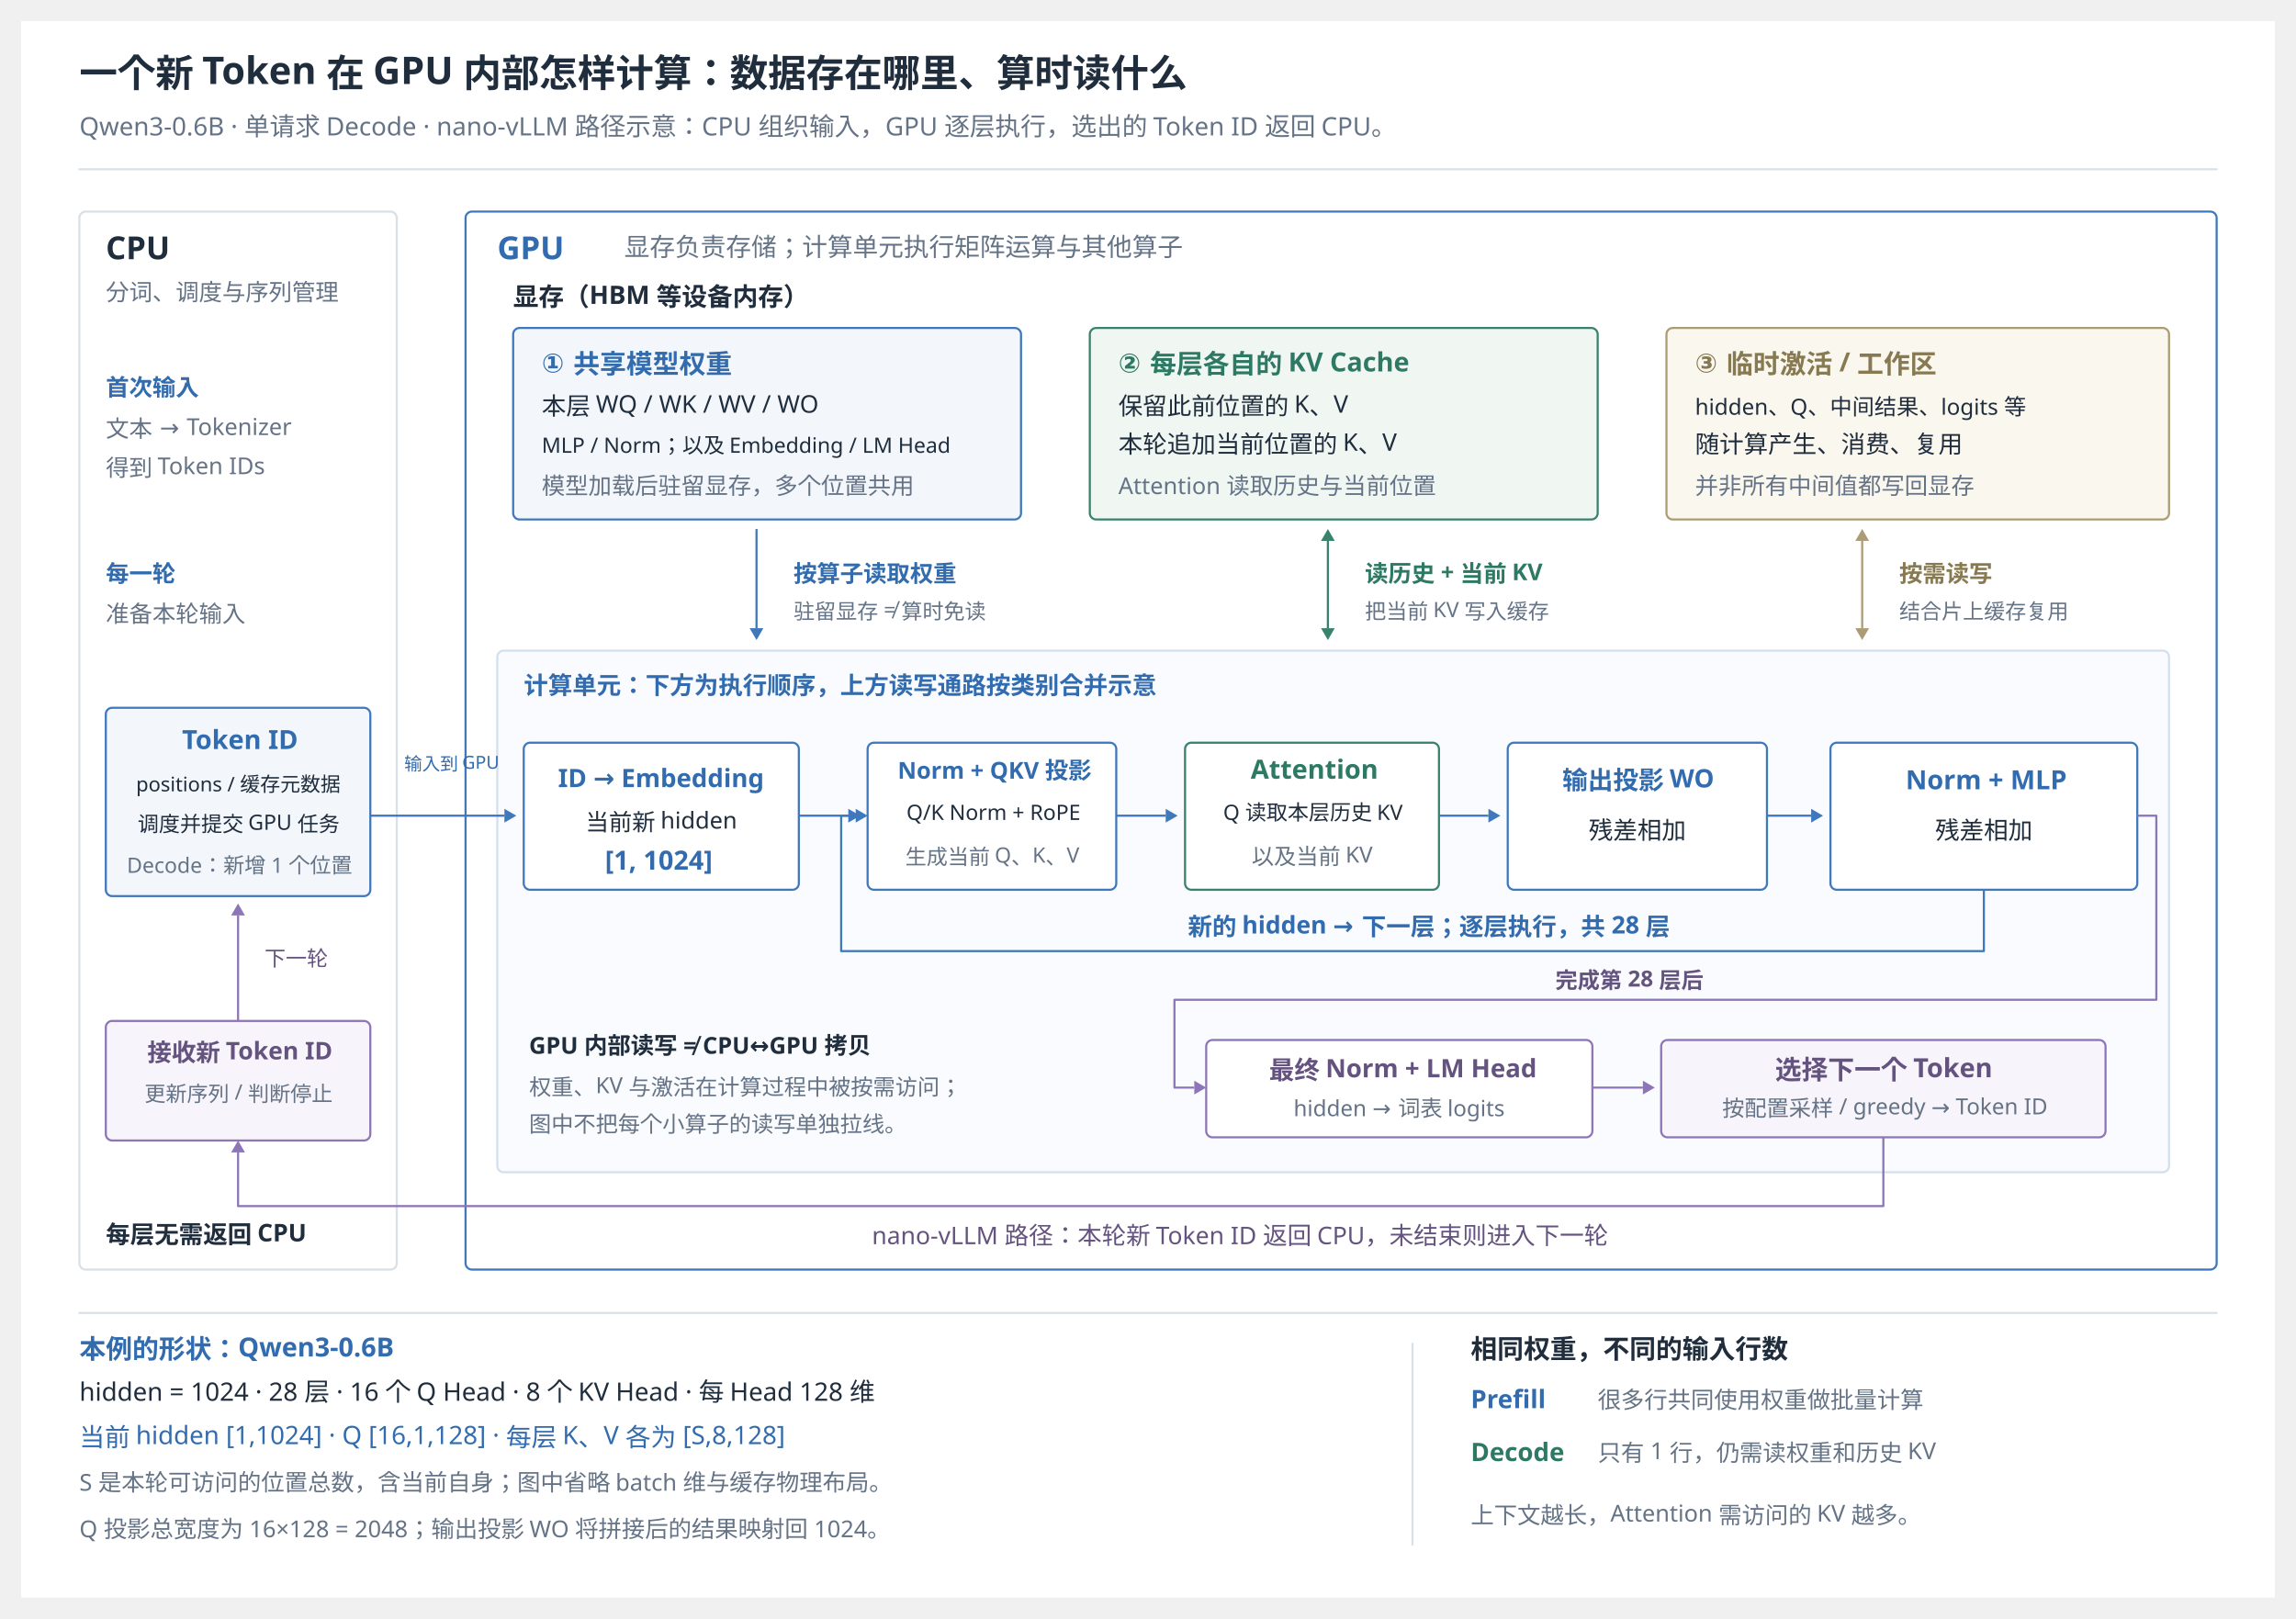
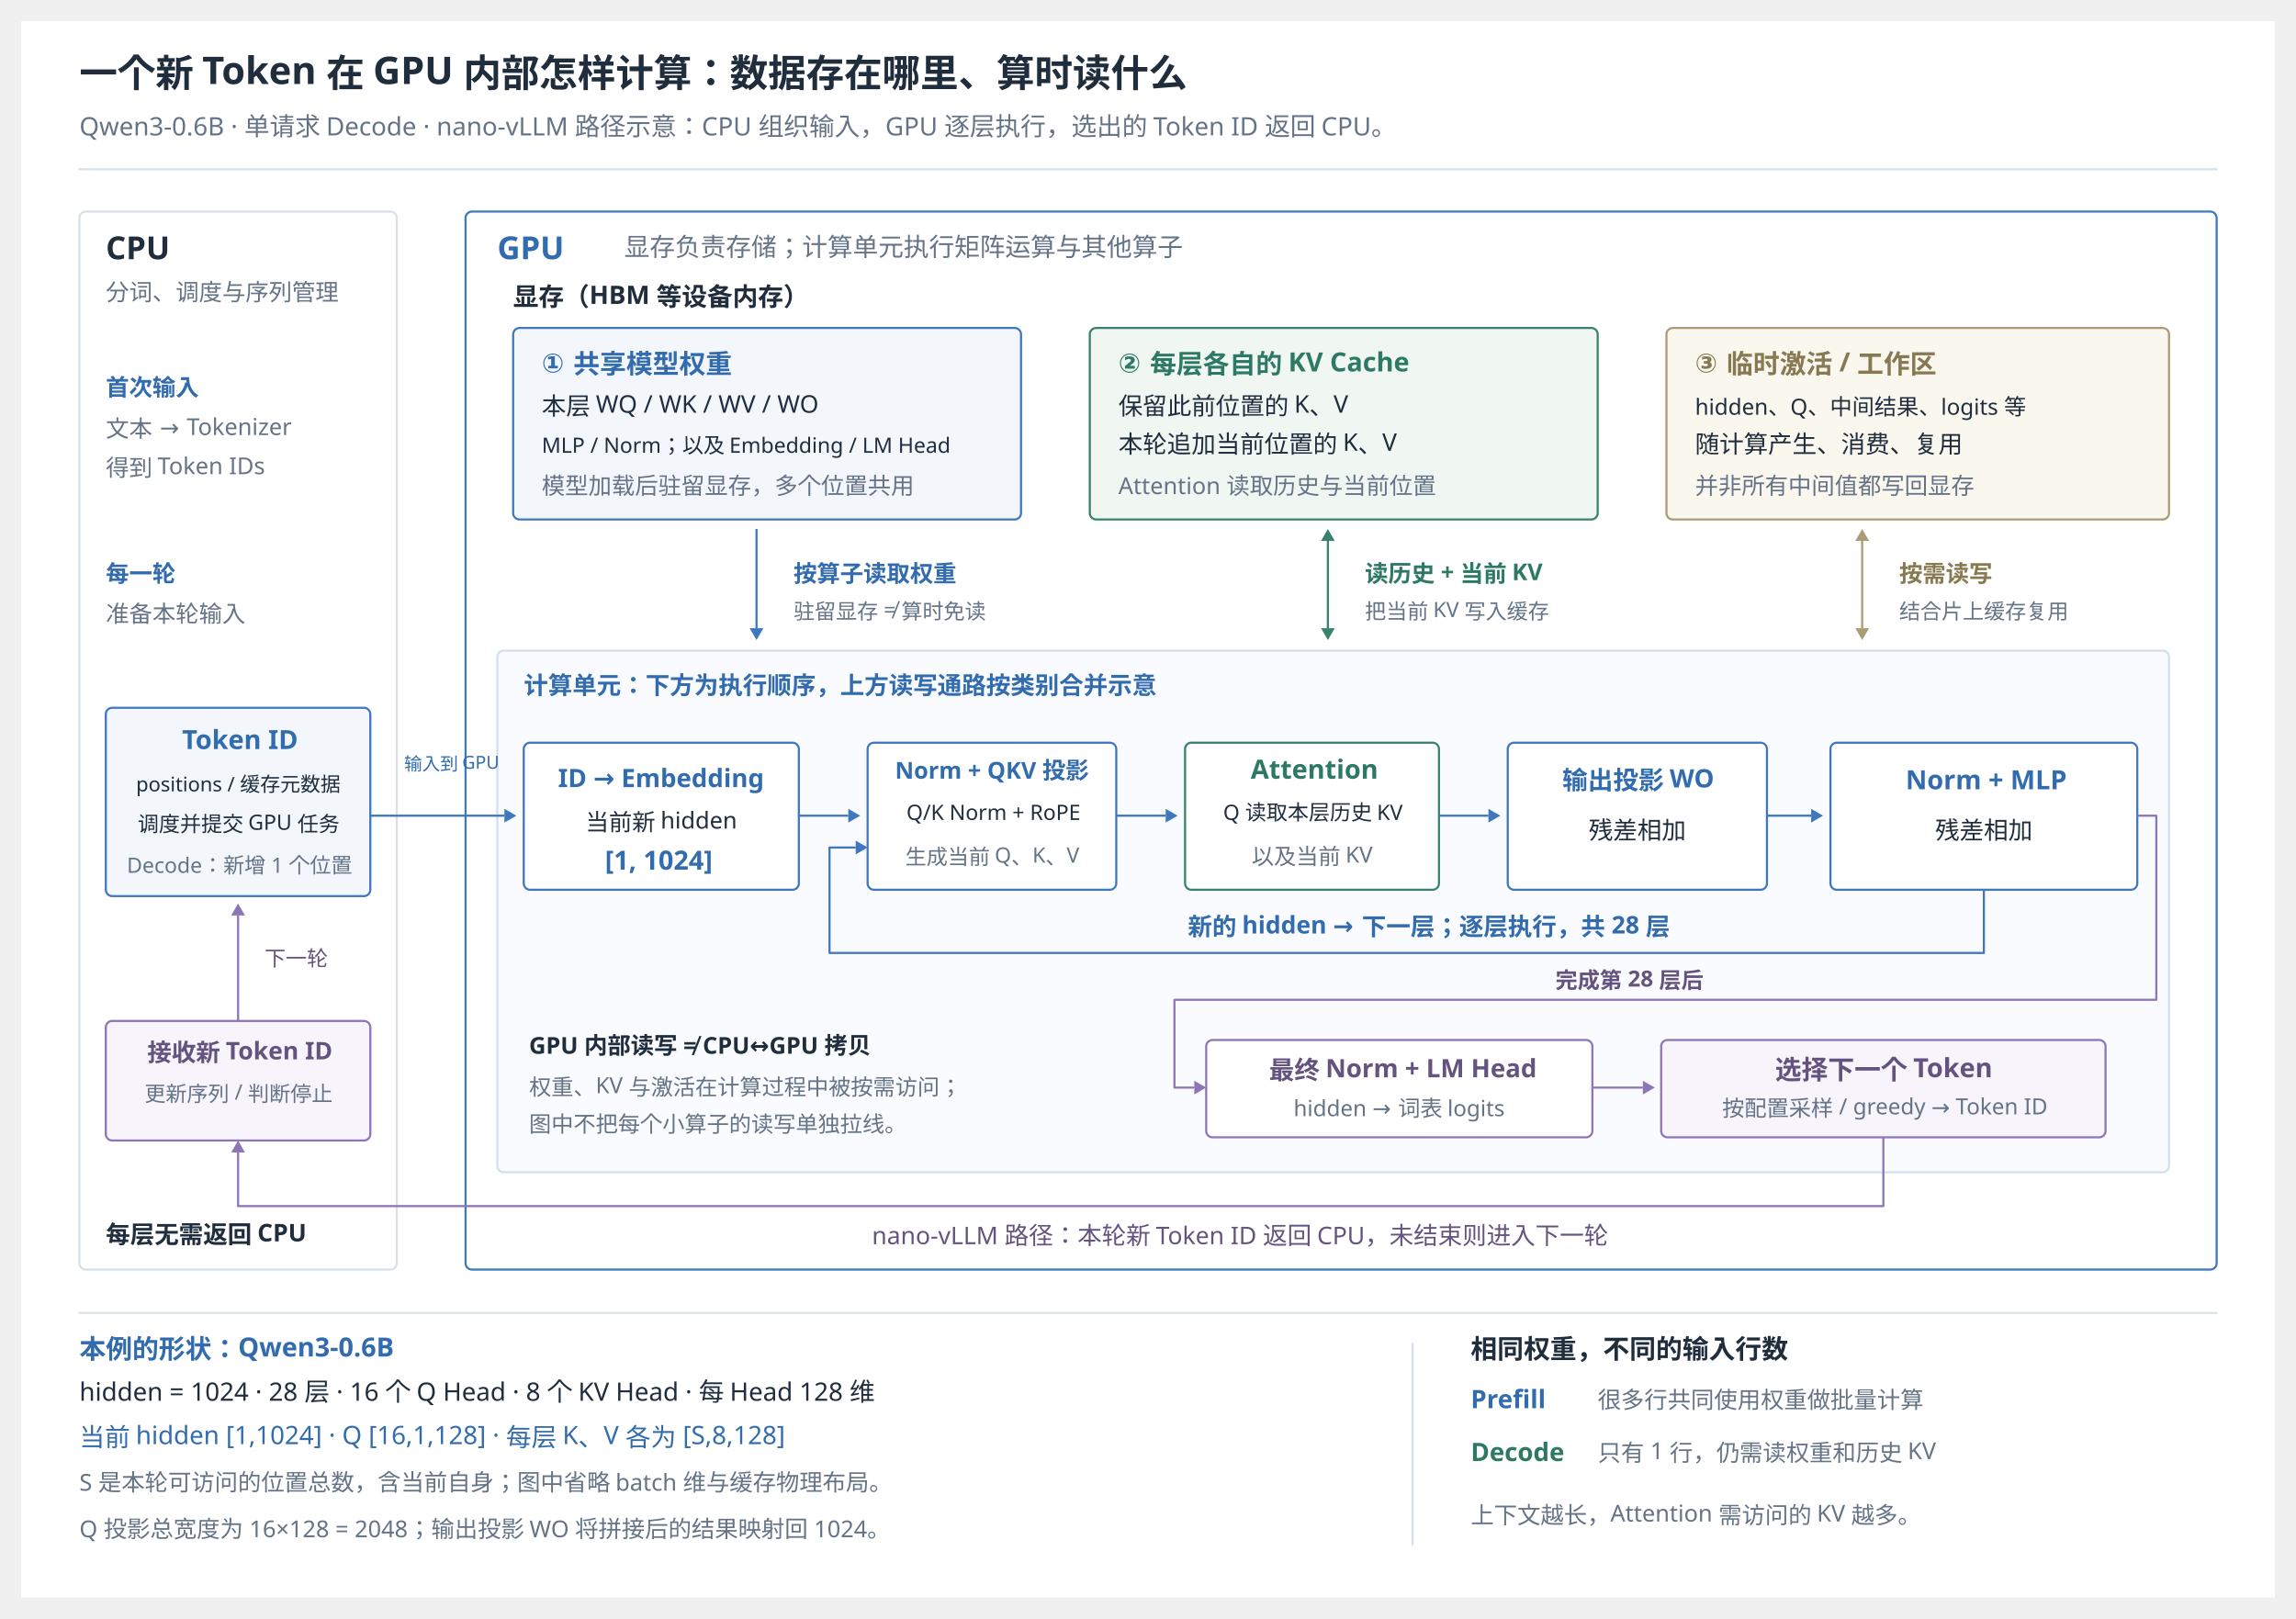
<svg xmlns="http://www.w3.org/2000/svg" width="2170" height="1530" viewBox="-20 -20 2170 1530">
  <defs>
    <marker id="connector-arrow-0" markerUnits="userSpaceOnUse" markerWidth="40" markerHeight="40" refX="11.258" refY="0" orient="auto" overflow="visible">
      <path fill="#8d76b7" stroke="none" d="M 11.258 0 L 0 -6.5 L 0 6.5 Z" />
    </marker>
    <marker id="connector-arrow-1" markerUnits="userSpaceOnUse" markerWidth="40" markerHeight="40" refX="11.258" refY="0" orient="auto" overflow="visible">
      <path fill="#4078bd" stroke="none" d="M 11.258 0 L 0 -6.5 L 0 6.5 Z" />
    </marker>
    <marker id="connector-arrow-2" markerUnits="userSpaceOnUse" markerWidth="40" markerHeight="40" refX="-11.258" refY="0" orient="auto" overflow="visible">
      <path fill="#39826d" stroke="none" d="M 11.258 0 L 0 -6.5 L 0 6.5 Z" transform="scale(-1,1)" />
    </marker>
    <marker id="connector-arrow-3" markerUnits="userSpaceOnUse" markerWidth="40" markerHeight="40" refX="11.258" refY="0" orient="auto" overflow="visible">
      <path fill="#39826d" stroke="none" d="M 11.258 0 L 0 -6.5 L 0 6.5 Z" />
    </marker>
    <marker id="connector-arrow-4" markerUnits="userSpaceOnUse" markerWidth="40" markerHeight="40" refX="-11.258" refY="0" orient="auto" overflow="visible">
      <path fill="#ac9c76" stroke="none" d="M 11.258 0 L 0 -6.5 L 0 6.5 Z" transform="scale(-1,1)" />
    </marker>
    <marker id="connector-arrow-5" markerUnits="userSpaceOnUse" markerWidth="40" markerHeight="40" refX="11.258" refY="0" orient="auto" overflow="visible">
      <path fill="#ac9c76" stroke="none" d="M 11.258 0 L 0 -6.5 L 0 6.5 Z" />
    </marker>
    <marker id="connector-arrow-6" markerUnits="userSpaceOnUse" markerWidth="40" markerHeight="40" refX="11.258" refY="0" orient="auto" overflow="visible">
      <path fill="#4078bd" stroke="none" d="M 11.258 0 L 0 -6.5 L 0 6.5 Z" />
    </marker>
    <marker id="connector-arrow-7" markerUnits="userSpaceOnUse" markerWidth="40" markerHeight="40" refX="11.258" refY="0" orient="auto" overflow="visible">
      <path fill="#4078bd" stroke="none" d="M 11.258 0 L 0 -6.5 L 0 6.5 Z" />
    </marker>
    <marker id="connector-arrow-8" markerUnits="userSpaceOnUse" markerWidth="40" markerHeight="40" refX="11.258" refY="0" orient="auto" overflow="visible">
      <path fill="#4078bd" stroke="none" d="M 11.258 0 L 0 -6.5 L 0 6.5 Z" />
    </marker>
    <marker id="connector-arrow-9" markerUnits="userSpaceOnUse" markerWidth="40" markerHeight="40" refX="11.258" refY="0" orient="auto" overflow="visible">
      <path fill="#4078bd" stroke="none" d="M 11.258 0 L 0 -6.5 L 0 6.5 Z" />
    </marker>
    <marker id="connector-arrow-10" markerUnits="userSpaceOnUse" markerWidth="40" markerHeight="40" refX="11.258" refY="0" orient="auto" overflow="visible">
      <path fill="#4078bd" stroke="none" d="M 11.258 0 L 0 -6.5 L 0 6.5 Z" />
    </marker>
    <marker id="connector-arrow-11" markerUnits="userSpaceOnUse" markerWidth="40" markerHeight="40" refX="11.258" refY="0" orient="auto" overflow="visible">
      <path fill="#4078bd" stroke="none" d="M 11.258 0 L 0 -6.5 L 0 6.5 Z" />
    </marker>
    <marker id="connector-arrow-12" markerUnits="userSpaceOnUse" markerWidth="40" markerHeight="40" refX="11.258" refY="0" orient="auto" overflow="visible">
      <path fill="#8d76b7" stroke="none" d="M 11.258 0 L 0 -6.5 L 0 6.5 Z" />
    </marker>
    <marker id="connector-arrow-13" markerUnits="userSpaceOnUse" markerWidth="40" markerHeight="40" refX="11.258" refY="0" orient="auto" overflow="visible">
      <path fill="#8d76b7" stroke="none" d="M 11.258 0 L 0 -6.5 L 0 6.5 Z" />
    </marker>
    <marker id="connector-arrow-14" markerUnits="userSpaceOnUse" markerWidth="40" markerHeight="40" refX="11.258" refY="0" orient="auto" overflow="visible">
      <path fill="#8d76b7" stroke="none" d="M 11.258 0 L 0 -6.5 L 0 6.5 Z" />
    </marker>
  </defs>
  <g id="o4:17" transform="translate(0, 0)">
    <rect x="0" y="0" width="2130" height="1490" fill="#ffffff" stroke="none" stroke-width="0" rx="0" ry="0" />
  </g>
  <g id="a4:75" transform="translate(55, 19.646)">
    <text font-size="36" font-family="Noto Sans SC" font-weight="bold" fill="#1f2d3d" text-anchor="start" dominant-baseline="alphabetic" x="0">
      <tspan x="0" y="42.354">
        <tspan x="0" text-anchor="start">一个新 Token 在 GPU 内部怎样计算：数据存在哪里、算时读什么</tspan>
      </tspan>
    </text>
  </g>
  <g id="a4:76" transform="translate(55, 79.764)">
    <text font-size="24" font-family="Noto Sans SC" font-weight="normal" fill="#657386" text-anchor="start" dominant-baseline="alphabetic" x="0">
      <tspan x="0" y="28.236">
        <tspan x="0" text-anchor="start">Qwen3-0.6B · 单请求 Decode · nano-vLLM 路径示意：CPU 组织输入，GPU 逐层执行，选出的 Token ID 返回 CPU。</tspan>
      </tspan>
    </text>
  </g>
  <g id="c4:17" transform="translate(55, 140)">
    <path fill="none" stroke="#d8e0e8" stroke-width="2" stroke-linecap="round" stroke-linejoin="round" d="M 0 0 L 2020 0" />
  </g>
  <g id="o4:18" transform="translate(55, 180)">
    <rect x="0" y="0" width="300" height="1000" fill="#ffffff" stroke="#d8e0e8" stroke-width="2" rx="6" ry="6" />
  </g>
  <g id="a4:77" transform="translate(80, 189.705)">
    <text font-size="30" font-family="Noto Sans SC" font-weight="bold" fill="#1f2d3d" text-anchor="start" dominant-baseline="alphabetic" x="0">
      <tspan x="0" y="35.295">
        <tspan x="0" text-anchor="start">CPU</tspan>
      </tspan>
    </text>
  </g>
  <g id="a4:78" transform="translate(80, 238.117)">
    <text font-size="22" font-family="Noto Sans SC" font-weight="normal" fill="#657386" text-anchor="start" dominant-baseline="alphabetic" x="0">
      <tspan x="0" y="25.883">
        <tspan x="0" text-anchor="start">分词、调度与序列管理</tspan>
      </tspan>
    </text>
  </g>
  <g id="a4:79" transform="translate(80, 328.117)">
    <text font-size="22" font-family="Noto Sans SC" font-weight="bold" fill="#326cae" text-anchor="start" dominant-baseline="alphabetic" x="0">
      <tspan x="0" y="25.883">
        <tspan x="0" text-anchor="start">首次输入</tspan>
      </tspan>
    </text>
  </g>
  <g id="a4:80" transform="translate(80, 367.117)">
    <text font-size="22" font-family="Noto Sans SC" font-weight="normal" fill="#657386" text-anchor="start" dominant-baseline="alphabetic" x="0">
      <tspan x="0" y="25.883">
        <tspan x="0" text-anchor="start">文本 → Tokenizer</tspan>
      </tspan>
    </text>
  </g>
  <g id="a4:81" transform="translate(80, 404.117)">
    <text font-size="22" font-family="Noto Sans SC" font-weight="normal" fill="#657386" text-anchor="start" dominant-baseline="alphabetic" x="0">
      <tspan x="0" y="25.883">
        <tspan x="0" text-anchor="start">得到 Token IDs</tspan>
      </tspan>
    </text>
  </g>
  <g id="a4:82" transform="translate(80, 504.117)">
    <text font-size="22" font-family="Noto Sans SC" font-weight="bold" fill="#326cae" text-anchor="start" dominant-baseline="alphabetic" x="0">
      <tspan x="0" y="25.883">
        <tspan x="0" text-anchor="start">每一轮</tspan>
      </tspan>
    </text>
  </g>
  <g id="a4:83" transform="translate(80, 542.117)">
    <text font-size="22" font-family="Noto Sans SC" font-weight="normal" fill="#657386" text-anchor="start" dominant-baseline="alphabetic" x="0">
      <tspan x="0" y="25.883">
        <tspan x="0" text-anchor="start">准备本轮输入</tspan>
      </tspan>
    </text>
  </g>
  <g id="o4:19" transform="translate(80, 649)">
    <rect x="0" y="0" width="250" height="178" fill="#f3f7fc" stroke="#4078bd" stroke-width="2" rx="6" ry="6" />
  </g>
  <g id="a4:84" transform="translate(140.5, 658.5875)">
    <text font-size="25" font-family="Noto Sans SC" font-weight="bold" fill="#326cae" text-anchor="middle" dominant-baseline="alphabetic" x="64.5">
      <tspan x="64.5" y="29.412">
        <tspan x="11.55" text-anchor="start">Token ID</tspan>
      </tspan>
    </text>
  </g>
  <g id="a4:85" transform="translate(98.5, 705.6465)">
    <text font-size="19" font-family="Noto Sans SC" font-weight="normal" fill="#1f2d3d" text-anchor="middle" dominant-baseline="alphabetic" x="106.5">
      <tspan x="106.5" y="22.354">
        <tspan x="10.12" text-anchor="start">positions / 缓存元数据</tspan>
      </tspan>
    </text>
  </g>
  <g id="a4:86" transform="translate(100, 742.47)">
    <text font-size="20" font-family="Noto Sans SC" font-weight="normal" fill="#1f2d3d" text-anchor="middle" dominant-baseline="alphabetic" x="105">
      <tspan x="105" y="23.53">
        <tspan x="10.09" text-anchor="start">调度并提交 GPU 任务</tspan>
      </tspan>
    </text>
  </g>
  <g id="a4:87" transform="translate(89.5, 781.47)">
    <text font-size="20" font-family="Noto Sans SC" font-weight="normal" fill="#657386" text-anchor="middle" dominant-baseline="alphabetic" x="115.5">
      <tspan x="115.5" y="23.53">
        <tspan x="10.39" text-anchor="start">Decode：新增 1 个位置</tspan>
      </tspan>
    </text>
  </g>
  <g id="o4:20" transform="translate(80, 945)">
    <rect x="0" y="0" width="250" height="113" fill="#f7f4fb" stroke="#8d76b7" stroke-width="2" rx="6" ry="6" />
  </g>
  <g id="a4:88" transform="translate(107.5, 955.9405)">
    <text font-size="23" font-family="Noto Sans SC" font-weight="bold" fill="#65537f" text-anchor="middle" dominant-baseline="alphabetic" x="97.5">
      <tspan x="97.5" y="27.06">
        <tspan x="11.675" text-anchor="start">接收新 Token ID</tspan>
      </tspan>
    </text>
  </g>
  <g id="a4:89" transform="translate(106.5, 997.47)">
    <text font-size="20" font-family="Noto Sans SC" font-weight="normal" fill="#657386" text-anchor="middle" dominant-baseline="alphabetic" x="98.5">
      <tspan x="98.5" y="23.53">
        <tspan x="10.1" text-anchor="start">更新序列 / 判断停止</tspan>
      </tspan>
    </text>
  </g>
  <g id="c4:18" transform="translate(205, 834)">
    <path fill="none" stroke="#8d76b7" stroke-width="2" stroke-linecap="butt" stroke-linejoin="round" marker-end="url(#connector-arrow-0)" stroke-dasharray="0 0 99.742 11.258" d="M 0 111 L 0 0" />
  </g>
  <g id="a4:90" transform="translate(230, 869.47)">
    <text font-size="20" font-family="Noto Sans SC" font-weight="normal" fill="#65537f" text-anchor="start" dominant-baseline="alphabetic" x="0">
      <tspan x="0" y="23.53">
        <tspan x="0" text-anchor="start">下一轮</tspan>
      </tspan>
    </text>
  </g>
  <g id="a4:91" transform="translate(80, 1127.941)">
    <text font-size="23" font-family="Noto Sans SC" font-weight="bold" fill="#1f2d3d" text-anchor="start" dominant-baseline="alphabetic" x="0">
      <tspan x="0" y="27.06">
        <tspan x="0" text-anchor="start">每层无需返回 CPU</tspan>
      </tspan>
    </text>
  </g>
  <g id="o4:21" transform="translate(420, 180)">
    <rect x="0" y="0" width="1655" height="1000" fill="#ffffff" stroke="#4078bd" stroke-width="2" rx="6" ry="6" />
  </g>
  <g id="a4:92" transform="translate(450, 189.705)">
    <text font-size="30" font-family="Noto Sans SC" font-weight="bold" fill="#326cae" text-anchor="start" dominant-baseline="alphabetic" x="0">
      <tspan x="0" y="35.295">
        <tspan x="0" text-anchor="start">GPU</tspan>
      </tspan>
    </text>
  </g>
  <g id="a4:93" transform="translate(570, 193.764)">
    <text font-size="24" font-family="Noto Sans SC" font-weight="normal" fill="#657386" text-anchor="start" dominant-baseline="alphabetic" x="0">
      <tspan x="0" y="28.236">
        <tspan x="0" text-anchor="start">显存负责存储；计算单元执行矩阵运算与其他算子</tspan>
      </tspan>
    </text>
  </g>
  <g id="a4:94" transform="translate(465, 240.764)">
    <text font-size="24" font-family="Noto Sans SC" font-weight="bold" fill="#1f2d3d" text-anchor="start" dominant-baseline="alphabetic" x="0">
      <tspan x="0" y="28.236">
        <tspan x="0" text-anchor="start">显存（HBM 等设备内存）</tspan>
      </tspan>
    </text>
  </g>
  <g id="o4:22" transform="translate(465, 290)">
    <rect x="0" y="0" width="480" height="181" fill="#f3f7fc" stroke="#4078bd" stroke-width="2" rx="6" ry="6" />
  </g>
  <g id="a4:95" transform="translate(492, 302.5875)">
    <text font-size="25" font-family="Noto Sans SC" font-weight="bold" fill="#326cae" text-anchor="start" dominant-baseline="alphabetic" x="0">
      <tspan x="0" y="29.412">
        <tspan x="0" text-anchor="start">① 共享模型权重</tspan>
      </tspan>
    </text>
  </g>
  <g id="a4:96" transform="translate(492, 344.9405)">
    <text font-size="23" font-family="Noto Sans SC" font-weight="normal" fill="#1f2d3d" text-anchor="start" dominant-baseline="alphabetic" x="0">
      <tspan x="0" y="27.06">
        <tspan x="0" text-anchor="start">本层 WQ / WK / WV / WO</tspan>
      </tspan>
    </text>
  </g>
  <g id="a4:97" transform="translate(492, 384.47)">
    <text font-size="20" font-family="Noto Sans SC" font-weight="normal" fill="#1f2d3d" text-anchor="start" dominant-baseline="alphabetic" x="0">
      <tspan x="0" y="23.53">
        <tspan x="0" text-anchor="start">MLP / Norm；以及 Embedding / LM Head</tspan>
      </tspan>
    </text>
  </g>
  <g id="a4:98" transform="translate(492, 421.117)">
    <text font-size="22" font-family="Noto Sans SC" font-weight="normal" fill="#657386" text-anchor="start" dominant-baseline="alphabetic" x="0">
      <tspan x="0" y="25.883">
        <tspan x="0" text-anchor="start">模型加载后驻留显存，多个位置共用</tspan>
      </tspan>
    </text>
  </g>
  <g id="o4:23" transform="translate(1010, 290)">
    <rect x="0" y="0" width="480" height="181" fill="#f0f7f3" stroke="#39826d" stroke-width="2" rx="6" ry="6" />
  </g>
  <g id="a4:99" transform="translate(1037, 302.5875)">
    <text font-size="25" font-family="Noto Sans SC" font-weight="bold" fill="#2e7963" text-anchor="start" dominant-baseline="alphabetic" x="0">
      <tspan x="0" y="29.412">
        <tspan x="0" text-anchor="start">② 每层各自的 KV Cache</tspan>
      </tspan>
    </text>
  </g>
  <g id="a4:100" transform="translate(1037, 344.9405)">
    <text font-size="23" font-family="Noto Sans SC" font-weight="normal" fill="#1f2d3d" text-anchor="start" dominant-baseline="alphabetic" x="0">
      <tspan x="0" y="27.06">
        <tspan x="0" text-anchor="start">保留此前位置的 K、V</tspan>
      </tspan>
    </text>
  </g>
  <g id="a4:101" transform="translate(1037, 380.9405)">
    <text font-size="23" font-family="Noto Sans SC" font-weight="normal" fill="#1f2d3d" text-anchor="start" dominant-baseline="alphabetic" x="0">
      <tspan x="0" y="27.06">
        <tspan x="0" text-anchor="start">本轮追加当前位置的 K、V</tspan>
      </tspan>
    </text>
  </g>
  <g id="a4:102" transform="translate(1037, 421.117)">
    <text font-size="22" font-family="Noto Sans SC" font-weight="normal" fill="#657386" text-anchor="start" dominant-baseline="alphabetic" x="0">
      <tspan x="0" y="25.883">
        <tspan x="0" text-anchor="start">Attention 读取历史与当前位置</tspan>
      </tspan>
    </text>
  </g>
  <g id="o4:24" transform="translate(1555, 290)">
    <rect x="0" y="0" width="475" height="181" fill="#faf7ef" stroke="#ac9c76" stroke-width="2" rx="6" ry="6" />
  </g>
  <g id="a4:103" transform="translate(1582, 302.5875)">
    <text font-size="25" font-family="Noto Sans SC" font-weight="bold" fill="#877951" text-anchor="start" dominant-baseline="alphabetic" x="0">
      <tspan x="0" y="29.412">
        <tspan x="0" text-anchor="start">③ 临时激活 / 工作区</tspan>
      </tspan>
    </text>
  </g>
  <g id="a4:104" transform="translate(1582, 347.2935)">
    <text font-size="21" font-family="Noto Sans SC" font-weight="normal" fill="#1f2d3d" text-anchor="start" dominant-baseline="alphabetic" x="0">
      <tspan x="0" y="24.707">
        <tspan x="0" text-anchor="start">hidden、Q、中间结果、logits 等</tspan>
      </tspan>
    </text>
  </g>
  <g id="a4:105" transform="translate(1582, 380.9405)">
    <text font-size="23" font-family="Noto Sans SC" font-weight="normal" fill="#1f2d3d" text-anchor="start" dominant-baseline="alphabetic" x="0">
      <tspan x="0" y="27.06">
        <tspan x="0" text-anchor="start">随计算产生、消费、复用</tspan>
      </tspan>
    </text>
  </g>
  <g id="a4:106" transform="translate(1582, 421.117)">
    <text font-size="22" font-family="Noto Sans SC" font-weight="normal" fill="#657386" text-anchor="start" dominant-baseline="alphabetic" x="0">
      <tspan x="0" y="25.883">
        <tspan x="0" text-anchor="start">并非所有中间值都写回显存</tspan>
      </tspan>
    </text>
  </g>
  <g id="c4:19" transform="translate(695, 480)">
    <path fill="none" stroke="#4078bd" stroke-width="2" stroke-linecap="butt" stroke-linejoin="round" marker-end="url(#connector-arrow-1)" stroke-dasharray="0 0 93.742 11.258" d="M 0 0 L 0 105" />
  </g>
  <g id="a4:107" transform="translate(730, 504.117)">
    <text font-size="22" font-family="Noto Sans SC" font-weight="bold" fill="#326cae" text-anchor="start" dominant-baseline="alphabetic" x="0">
      <tspan x="0" y="25.883">
        <tspan x="0" text-anchor="start">按算子读取权重</tspan>
      </tspan>
    </text>
  </g>
  <g id="a4:108" transform="translate(730, 541.47)">
    <text font-size="20" font-family="Noto Sans SC" font-weight="normal" fill="#657386" text-anchor="start" dominant-baseline="alphabetic" x="0">
      <tspan x="0" y="23.53">
        <tspan x="0" text-anchor="start">驻留显存 ≠ 算时免读</tspan>
      </tspan>
    </text>
  </g>
  <g id="c4:20" transform="translate(1235, 480)">
    <path fill="none" stroke="#39826d" stroke-width="2" stroke-linecap="butt" stroke-linejoin="round" marker-start="url(#connector-arrow-2)" marker-end="url(#connector-arrow-3)" stroke-dasharray="0 11.258 82.483 11.258" d="M 0 0 L 0 105" />
  </g>
  <g id="a4:109" transform="translate(1270, 504.117)">
    <text font-size="22" font-family="Noto Sans SC" font-weight="bold" fill="#2e7963" text-anchor="start" dominant-baseline="alphabetic" x="0">
      <tspan x="0" y="25.883">
        <tspan x="0" text-anchor="start">读历史 + 当前 KV</tspan>
      </tspan>
    </text>
  </g>
  <g id="a4:110" transform="translate(1270, 541.47)">
    <text font-size="20" font-family="Noto Sans SC" font-weight="normal" fill="#657386" text-anchor="start" dominant-baseline="alphabetic" x="0">
      <tspan x="0" y="23.53">
        <tspan x="0" text-anchor="start">把当前 KV 写入缓存</tspan>
      </tspan>
    </text>
  </g>
  <g id="c4:21" transform="translate(1740, 480)">
    <path fill="none" stroke="#ac9c76" stroke-width="2" stroke-linecap="butt" stroke-linejoin="round" marker-start="url(#connector-arrow-4)" marker-end="url(#connector-arrow-5)" stroke-dasharray="0 11.258 82.483 11.258" d="M 0 0 L 0 105" />
  </g>
  <g id="a4:111" transform="translate(1775, 504.117)">
    <text font-size="22" font-family="Noto Sans SC" font-weight="bold" fill="#877951" text-anchor="start" dominant-baseline="alphabetic" x="0">
      <tspan x="0" y="25.883">
        <tspan x="0" text-anchor="start">按需读写</tspan>
      </tspan>
    </text>
  </g>
  <g id="a4:112" transform="translate(1775, 541.47)">
    <text font-size="20" font-family="Noto Sans SC" font-weight="normal" fill="#657386" text-anchor="start" dominant-baseline="alphabetic" x="0">
      <tspan x="0" y="23.53">
        <tspan x="0" text-anchor="start">结合片上缓存复用</tspan>
      </tspan>
    </text>
  </g>
  <g id="o4:25" transform="translate(450, 595)">
    <rect x="0" y="0" width="1580" height="493" fill="#f9fbfe" stroke="#d4dfee" stroke-width="2" rx="6" ry="6" />
  </g>
  <g id="a4:113" transform="translate(475, 608.9405)">
    <text font-size="23" font-family="Noto Sans SC" font-weight="bold" fill="#326cae" text-anchor="start" dominant-baseline="alphabetic" x="0">
      <tspan x="0" y="27.06">
        <tspan x="0" text-anchor="start">计算单元：下方为执行顺序，上方读写通路按类别合并示意</tspan>
      </tspan>
    </text>
  </g>
  <g id="o4:26" transform="translate(475, 682)">
    <rect x="0" y="0" width="260" height="139" fill="#ffffff" stroke="#4078bd" stroke-width="2" rx="6" ry="6" />
  </g>
  <g id="a4:114" transform="translate(497, 695.764)">
    <text font-size="24" font-family="Noto Sans SC" font-weight="bold" fill="#326cae" text-anchor="middle" dominant-baseline="alphabetic" x="108">
      <tspan x="108" y="28.236">
        <tspan x="10.415" text-anchor="start">ID → Embedding</tspan>
      </tspan>
    </text>
  </g>
  <g id="a4:115" transform="translate(523, 739.117)">
    <text font-size="22" font-family="Noto Sans SC" font-weight="normal" fill="#1f2d3d" text-anchor="middle" dominant-baseline="alphabetic" x="82">
      <tspan x="82" y="25.883">
        <tspan x="10.39" text-anchor="start">当前新 hidden</tspan>
      </tspan>
    </text>
  </g>
  <g id="a4:116" transform="translate(541.5, 772.5875)">
    <text font-size="25" font-family="Noto Sans SC" font-weight="bold" fill="#326cae" text-anchor="middle" dominant-baseline="alphabetic" x="63.5">
      <tspan x="63.5" y="29.412">
        <tspan x="10.275" text-anchor="start">[1, 1024]</tspan>
      </tspan>
    </text>
  </g>
  <g id="o4:27" transform="translate(800, 682)">
    <rect x="0" y="0" width="235" height="139" fill="#ffffff" stroke="#4078bd" stroke-width="2" rx="6" ry="6" />
  </g>
  <g id="a4:117" transform="translate(818, 690.117)">
    <text font-size="22" font-family="Noto Sans SC" font-weight="bold" fill="#326cae" text-anchor="middle" dominant-baseline="alphabetic" x="99.5">
      <tspan x="99.5" y="25.883">
-         <tspan x="10.38" text-anchor="start">Norm + QKV 投影</tspan>
+         <tspan x="99.5" text-anchor="middle">Norm + QKV 投影</tspan>
      </tspan>
    </text>
  </g>
  <g id="a4:118" transform="translate(826, 731.47)">
    <text font-size="20" font-family="Noto Sans SC" font-weight="normal" fill="#1f2d3d" text-anchor="middle" dominant-baseline="alphabetic" x="91.5">
      <tspan x="91.5" y="23.53">
        <tspan x="10.68" text-anchor="start">Q/K Norm + RoPE</tspan>
      </tspan>
    </text>
  </g>
  <g id="a4:119" transform="translate(825.5, 773.47)">
    <text font-size="20" font-family="Noto Sans SC" font-weight="normal" fill="#657386" text-anchor="middle" dominant-baseline="alphabetic" x="92">
      <tspan x="92" y="23.53">
        <tspan x="10.13" text-anchor="start">生成当前 Q、K、V</tspan>
      </tspan>
    </text>
  </g>
  <g id="o4:28" transform="translate(1100, 682)">
    <rect x="0" y="0" width="240" height="139" fill="#ffffff" stroke="#39826d" stroke-width="2" rx="6" ry="6" />
  </g>
  <g id="a4:120" transform="translate(1151, 686.5875)">
    <text font-size="25" font-family="Noto Sans SC" font-weight="bold" fill="#2e7963" text-anchor="middle" dominant-baseline="alphabetic" x="69">
      <tspan x="69" y="29.412">
        <tspan x="11.05" text-anchor="start">Attention</tspan>
      </tspan>
    </text>
  </g>
  <g id="a4:121" transform="translate(1125.5, 731.47)">
    <text font-size="20" font-family="Noto Sans SC" font-weight="normal" fill="#1f2d3d" text-anchor="middle" dominant-baseline="alphabetic" x="94.5">
      <tspan x="94.5" y="23.53">
        <tspan x="10.53" text-anchor="start">Q 读取本层历史 KV</tspan>
      </tspan>
    </text>
  </g>
  <g id="a4:122" transform="translate(1152.5, 772.2935)">
    <text font-size="21" font-family="Noto Sans SC" font-weight="normal" fill="#657386" text-anchor="middle" dominant-baseline="alphabetic" x="67.5">
      <tspan x="67.5" y="24.707">
        <tspan x="10.475" text-anchor="start">以及当前 KV</tspan>
      </tspan>
    </text>
  </g>
  <g id="o4:29" transform="translate(1405, 682)">
    <rect x="0" y="0" width="245" height="139" fill="#ffffff" stroke="#4078bd" stroke-width="2" rx="6" ry="6" />
  </g>
  <g id="a4:123" transform="translate(1446.5, 697.764)">
    <text font-size="24" font-family="Noto Sans SC" font-weight="bold" fill="#326cae" text-anchor="middle" dominant-baseline="alphabetic" x="81">
      <tspan x="81" y="28.236">
        <tspan x="10.09" text-anchor="start">输出投影 WO</tspan>
      </tspan>
    </text>
  </g>
  <g id="a4:124" transform="translate(1471.5, 745.9405)">
    <text font-size="23" font-family="Noto Sans SC" font-weight="normal" fill="#1f2d3d" text-anchor="middle" dominant-baseline="alphabetic" x="56">
      <tspan x="56" y="27.06">
        <tspan x="10" text-anchor="start">残差相加</tspan>
      </tspan>
    </text>
  </g>
  <g id="o4:30" transform="translate(1710, 682)">
    <rect x="0" y="0" width="290" height="139" fill="#ffffff" stroke="#4078bd" stroke-width="2" rx="6" ry="6" />
  </g>
  <g id="a4:125" transform="translate(1771, 696.5875)">
    <text font-size="25" font-family="Noto Sans SC" font-weight="bold" fill="#326cae" text-anchor="middle" dominant-baseline="alphabetic" x="84">
      <tspan x="84" y="29.412">
        <tspan x="10.035" text-anchor="start">Norm + MLP</tspan>
      </tspan>
    </text>
  </g>
  <g id="a4:126" transform="translate(1799, 745.9405)">
    <text font-size="23" font-family="Noto Sans SC" font-weight="normal" fill="#1f2d3d" text-anchor="middle" dominant-baseline="alphabetic" x="56">
      <tspan x="56" y="27.06">
        <tspan x="10" text-anchor="start">残差相加</tspan>
      </tspan>
    </text>
  </g>
  <g id="c4:22" transform="translate(330, 751)">
    <path fill="none" stroke="#4078bd" stroke-width="2" stroke-linecap="butt" stroke-linejoin="round" marker-end="url(#connector-arrow-6)" stroke-dasharray="0 0 126.742 11.258" d="M 0 0 L 138 0" />
  </g>
  <g id="a4:127" transform="translate(362, 687.9995)">
    <text font-size="17" font-family="Noto Sans SC" font-weight="normal" fill="#326cae" text-anchor="start" dominant-baseline="alphabetic" x="0">
      <tspan x="0" y="20.001">
        <tspan x="0" text-anchor="start">输入到 GPU</tspan>
      </tspan>
    </text>
  </g>
  <g id="c4:23" transform="translate(735, 751)">
    <path fill="none" stroke="#4078bd" stroke-width="2" stroke-linecap="butt" stroke-linejoin="round" marker-end="url(#connector-arrow-7)" stroke-dasharray="0 0 46.742 11.258" d="M 0 0 L 58 0" />
  </g>
  <g id="c4:24" transform="translate(1035, 751)">
    <path fill="none" stroke="#4078bd" stroke-width="2" stroke-linecap="butt" stroke-linejoin="round" marker-end="url(#connector-arrow-8)" stroke-dasharray="0 0 46.742 11.258" d="M 0 0 L 58 0" />
  </g>
  <g id="c4:25" transform="translate(1340, 751)">
    <path fill="none" stroke="#4078bd" stroke-width="2" stroke-linecap="butt" stroke-linejoin="round" marker-end="url(#connector-arrow-9)" stroke-dasharray="0 0 46.742 11.258" d="M 0 0 L 58 0" />
  </g>
  <g id="c4:26" transform="translate(1650, 751)">
    <path fill="none" stroke="#4078bd" stroke-width="2" stroke-linecap="butt" stroke-linejoin="round" marker-end="url(#connector-arrow-10)" stroke-dasharray="0 0 41.742 11.258" d="M 0 0 L 53 0" />
  </g>
-   <g id="c4:27" transform="translate(775, 751)">
-     <path fill="none" stroke="#4078bd" stroke-width="2" stroke-linecap="butt" stroke-linejoin="round" marker-end="url(#connector-arrow-11)" stroke-dasharray="0 0 1279.742 11.258" d="M 1080 70 L 1080 128 L 0 128 L 0 0 L 25 0" />
+   <g id="c4:27" transform="translate(764, 781.0758)">
+     <path fill="none" stroke="#4078bd" stroke-width="2" stroke-linecap="butt" stroke-linejoin="round" marker-end="url(#connector-arrow-11)" stroke-dasharray="0 0 1275.139 11.258" d="M 1091 39.924 L 1091 99.661 L 0 99.661 L 0 0 L 36 0" />
  </g>
  <g id="a4:128" transform="translate(1092.5, 836.9405)">
    <text font-size="23" font-family="Noto Sans SC" font-weight="bold" fill="#326cae" text-anchor="middle" dominant-baseline="alphabetic" x="237.5">
      <tspan x="237.5" y="27.06">
        <tspan x="10.16" text-anchor="start">新的 hidden → 下一层；逐层执行，共 28 层</tspan>
      </tspan>
    </text>
  </g>
  <g id="c4:28" transform="translate(1090, 751)">
    <path fill="none" stroke="#8d76b7" stroke-width="2" stroke-linecap="butt" stroke-linejoin="round" marker-end="url(#connector-arrow-12)" stroke-dasharray="0 0 1221.742 11.258" d="M 910 0 L 928 0 L 928 174 L 0 174 L 0 257 L 30 257" />
  </g>
  <g id="a4:129" transform="translate(1450, 889.2935)">
    <text font-size="21" font-family="Noto Sans SC" font-weight="bold" fill="#65537f" text-anchor="start" dominant-baseline="alphabetic" x="0">
      <tspan x="0" y="24.707">
        <tspan x="0" text-anchor="start">完成第 28 层后</tspan>
      </tspan>
    </text>
  </g>
  <g id="o4:31" transform="translate(1120, 963)">
    <rect x="0" y="0" width="365" height="92" fill="#ffffff" stroke="#8d76b7" stroke-width="2" rx="6" ry="6" />
  </g>
  <g id="a4:130" transform="translate(1169, 971.764)">
    <text font-size="24" font-family="Noto Sans SC" font-weight="bold" fill="#65537f" text-anchor="middle" dominant-baseline="alphabetic" x="133.5">
      <tspan x="133.5" y="28.236">
        <tspan x="10.34" text-anchor="start">最终 Norm + LM Head</tspan>
      </tspan>
    </text>
  </g>
  <g id="a4:131" transform="translate(1192, 1010.293)">
    <text font-size="21" font-family="Noto Sans SC" font-weight="normal" fill="#657386" text-anchor="middle" dominant-baseline="alphabetic" x="110.5">
      <tspan x="110.5" y="24.707">
        <tspan x="10.535" text-anchor="start">hidden → 词表 logits</tspan>
      </tspan>
    </text>
  </g>
  <g id="c4:29" transform="translate(1485, 1008)">
    <path fill="none" stroke="#8d76b7" stroke-width="2" stroke-linecap="butt" stroke-linejoin="round" marker-end="url(#connector-arrow-13)" stroke-dasharray="0 0 47.742 11.258" d="M 0 0 L 59 0" />
  </g>
  <g id="o4:32" transform="translate(1550, 963)">
    <rect x="0" y="0" width="420" height="92" fill="#f7f4fb" stroke="#8d76b7" stroke-width="2" rx="6" ry="6" />
  </g>
  <g id="a4:132" transform="translate(1646, 970.5875)">
    <text font-size="25" font-family="Noto Sans SC" font-weight="bold" fill="#65537f" text-anchor="middle" dominant-baseline="alphabetic" x="114">
      <tspan x="114" y="29.412">
        <tspan x="11.595" text-anchor="start">选择下一个 Token</tspan>
      </tspan>
    </text>
  </g>
  <g id="a4:133" transform="translate(1596.5, 1010.293)">
    <text font-size="21" font-family="Noto Sans SC" font-weight="normal" fill="#657386" text-anchor="middle" dominant-baseline="alphabetic" x="163.5">
      <tspan x="163.5" y="24.707">
        <tspan x="11.15" text-anchor="start">按配置采样 / greedy → Token ID</tspan>
      </tspan>
    </text>
  </g>
  <g id="a4:134" transform="translate(480, 950.117)">
    <text font-size="22" font-family="Noto Sans SC" font-weight="bold" fill="#1f2d3d" text-anchor="start" dominant-baseline="alphabetic" x="0">
      <tspan x="0" y="25.883">
        <tspan x="0" text-anchor="start">GPU 内部读写 ≠ CPU↔GPU 拷贝</tspan>
      </tspan>
    </text>
  </g>
  <g id="a4:135" transform="translate(480, 990.2935)">
    <text font-size="21" font-family="Noto Sans SC" font-weight="normal" fill="#657386" text-anchor="start" dominant-baseline="alphabetic" x="0">
      <tspan x="0" y="24.707">
        <tspan x="0" text-anchor="start">权重、KV 与激活在计算过程中被按需访问；</tspan>
      </tspan>
    </text>
  </g>
  <g id="a4:136" transform="translate(480, 1025.293)">
    <text font-size="21" font-family="Noto Sans SC" font-weight="normal" fill="#657386" text-anchor="start" dominant-baseline="alphabetic" x="0">
      <tspan x="0" y="24.707">
        <tspan x="0" text-anchor="start">图中不把每个小算子的读写单独拉线。</tspan>
      </tspan>
    </text>
  </g>
  <g id="c4:30" transform="translate(205, 1055)">
    <path fill="none" stroke="#8d76b7" stroke-width="2" stroke-linecap="butt" stroke-linejoin="round" marker-end="url(#connector-arrow-14)" stroke-dasharray="0 0 1670.742 11.258" d="M 1555 0 L 1555 65 L 0 65 L 0 3" />
  </g>
  <g id="a4:137" transform="translate(793, 1128.941)">
    <text font-size="23" font-family="Noto Sans SC" font-weight="normal" fill="#65537f" text-anchor="middle" dominant-baseline="alphabetic" x="357">
      <tspan x="357" y="27.06">
        <tspan x="11.055" text-anchor="start">nano-vLLM 路径：本轮新 Token ID 返回 CPU，未结束则进入下一轮</tspan>
      </tspan>
    </text>
  </g>
  <g id="c4:31" transform="translate(55, 1221)">
    <path fill="none" stroke="#d8e0e8" stroke-width="2" stroke-linecap="round" stroke-linejoin="round" d="M 0 0 L 2020 0" />
  </g>
  <g id="a4:138" transform="translate(55, 1234.588)">
    <text font-size="25" font-family="Noto Sans SC" font-weight="bold" fill="#326cae" text-anchor="start" dominant-baseline="alphabetic" x="0">
      <tspan x="0" y="29.412">
        <tspan x="0" text-anchor="start">本例的形状：Qwen3-0.6B</tspan>
      </tspan>
    </text>
  </g>
  <g id="a4:139" transform="translate(55, 1275.764)">
    <text font-size="24" font-family="Noto Sans SC" font-weight="normal" fill="#1f2d3d" text-anchor="start" dominant-baseline="alphabetic" x="0">
      <tspan x="0" y="28.236">
        <tspan x="0" text-anchor="start">hidden = 1024 · 28 层 · 16 个 Q Head · 8 个 KV Head · 每 Head 128 维</tspan>
      </tspan>
    </text>
  </g>
  <g id="a4:140" transform="translate(55, 1318.764)">
    <text font-size="24" font-family="Noto Sans SC" font-weight="normal" fill="#326cae" text-anchor="start" dominant-baseline="alphabetic" x="0">
      <tspan x="0" y="28.236">
        <tspan x="0" text-anchor="start">当前 hidden [1,1024] · Q [16,1,128] · 每层 K、V 各为 [S,8,128]</tspan>
      </tspan>
    </text>
  </g>
  <g id="a4:141" transform="translate(55, 1363.117)">
    <text font-size="22" font-family="Noto Sans SC" font-weight="normal" fill="#657386" text-anchor="start" dominant-baseline="alphabetic" x="0">
      <tspan x="0" y="25.883">
        <tspan x="0" text-anchor="start">S 是本轮可访问的位置总数，含当前自身；图中省略 batch 维与缓存物理布局。</tspan>
      </tspan>
    </text>
  </g>
  <g id="a4:142" transform="translate(55, 1407.117)">
    <text font-size="22" font-family="Noto Sans SC" font-weight="normal" fill="#657386" text-anchor="start" dominant-baseline="alphabetic" x="0">
      <tspan x="0" y="25.883">
        <tspan x="0" text-anchor="start">Q 投影总宽度为 16×128 = 2048；输出投影 WO 将拼接后的结果映射回 1024。</tspan>
      </tspan>
    </text>
  </g>
  <g id="c4:32" transform="translate(1315, 1250)">
    <path fill="none" stroke="#d8e0e8" stroke-width="2" stroke-linecap="round" stroke-linejoin="round" d="M 0 0 L 0 190" />
  </g>
  <g id="a4:143" transform="translate(1370, 1234.588)">
    <text font-size="25" font-family="Noto Sans SC" font-weight="bold" fill="#1f2d3d" text-anchor="start" dominant-baseline="alphabetic" x="0">
      <tspan x="0" y="29.412">
        <tspan x="0" text-anchor="start">相同权重，不同的输入行数</tspan>
      </tspan>
    </text>
  </g>
  <g id="a4:144" transform="translate(1370, 1282.764)">
    <text font-size="24" font-family="Noto Sans SC" font-weight="bold" fill="#326cae" text-anchor="start" dominant-baseline="alphabetic" x="0">
      <tspan x="0" y="28.236">
        <tspan x="0" text-anchor="start">Prefill</tspan>
      </tspan>
    </text>
  </g>
  <g id="a4:145" transform="translate(1490, 1285.117)">
    <text font-size="22" font-family="Noto Sans SC" font-weight="normal" fill="#657386" text-anchor="start" dominant-baseline="alphabetic" x="0">
      <tspan x="0" y="25.883">
        <tspan x="0" text-anchor="start">很多行共同使用权重做批量计算</tspan>
      </tspan>
    </text>
  </g>
  <g id="a4:146" transform="translate(1370, 1332.764)">
    <text font-size="24" font-family="Noto Sans SC" font-weight="bold" fill="#2e7963" text-anchor="start" dominant-baseline="alphabetic" x="0">
      <tspan x="0" y="28.236">
        <tspan x="0" text-anchor="start">Decode</tspan>
      </tspan>
    </text>
  </g>
  <g id="a4:147" transform="translate(1490, 1335.117)">
    <text font-size="22" font-family="Noto Sans SC" font-weight="normal" fill="#657386" text-anchor="start" dominant-baseline="alphabetic" x="0">
      <tspan x="0" y="25.883">
        <tspan x="0" text-anchor="start">只有 1 行，仍需读权重和历史 KV</tspan>
      </tspan>
    </text>
  </g>
  <g id="a4:148" transform="translate(1370, 1394.117)">
    <text font-size="22" font-family="Noto Sans SC" font-weight="normal" fill="#657386" text-anchor="start" dominant-baseline="alphabetic" x="0">
      <tspan x="0" y="25.883">
        <tspan x="0" text-anchor="start">上下文越长，Attention 需访问的 KV 越多。</tspan>
      </tspan>
    </text>
  </g>
</svg>
